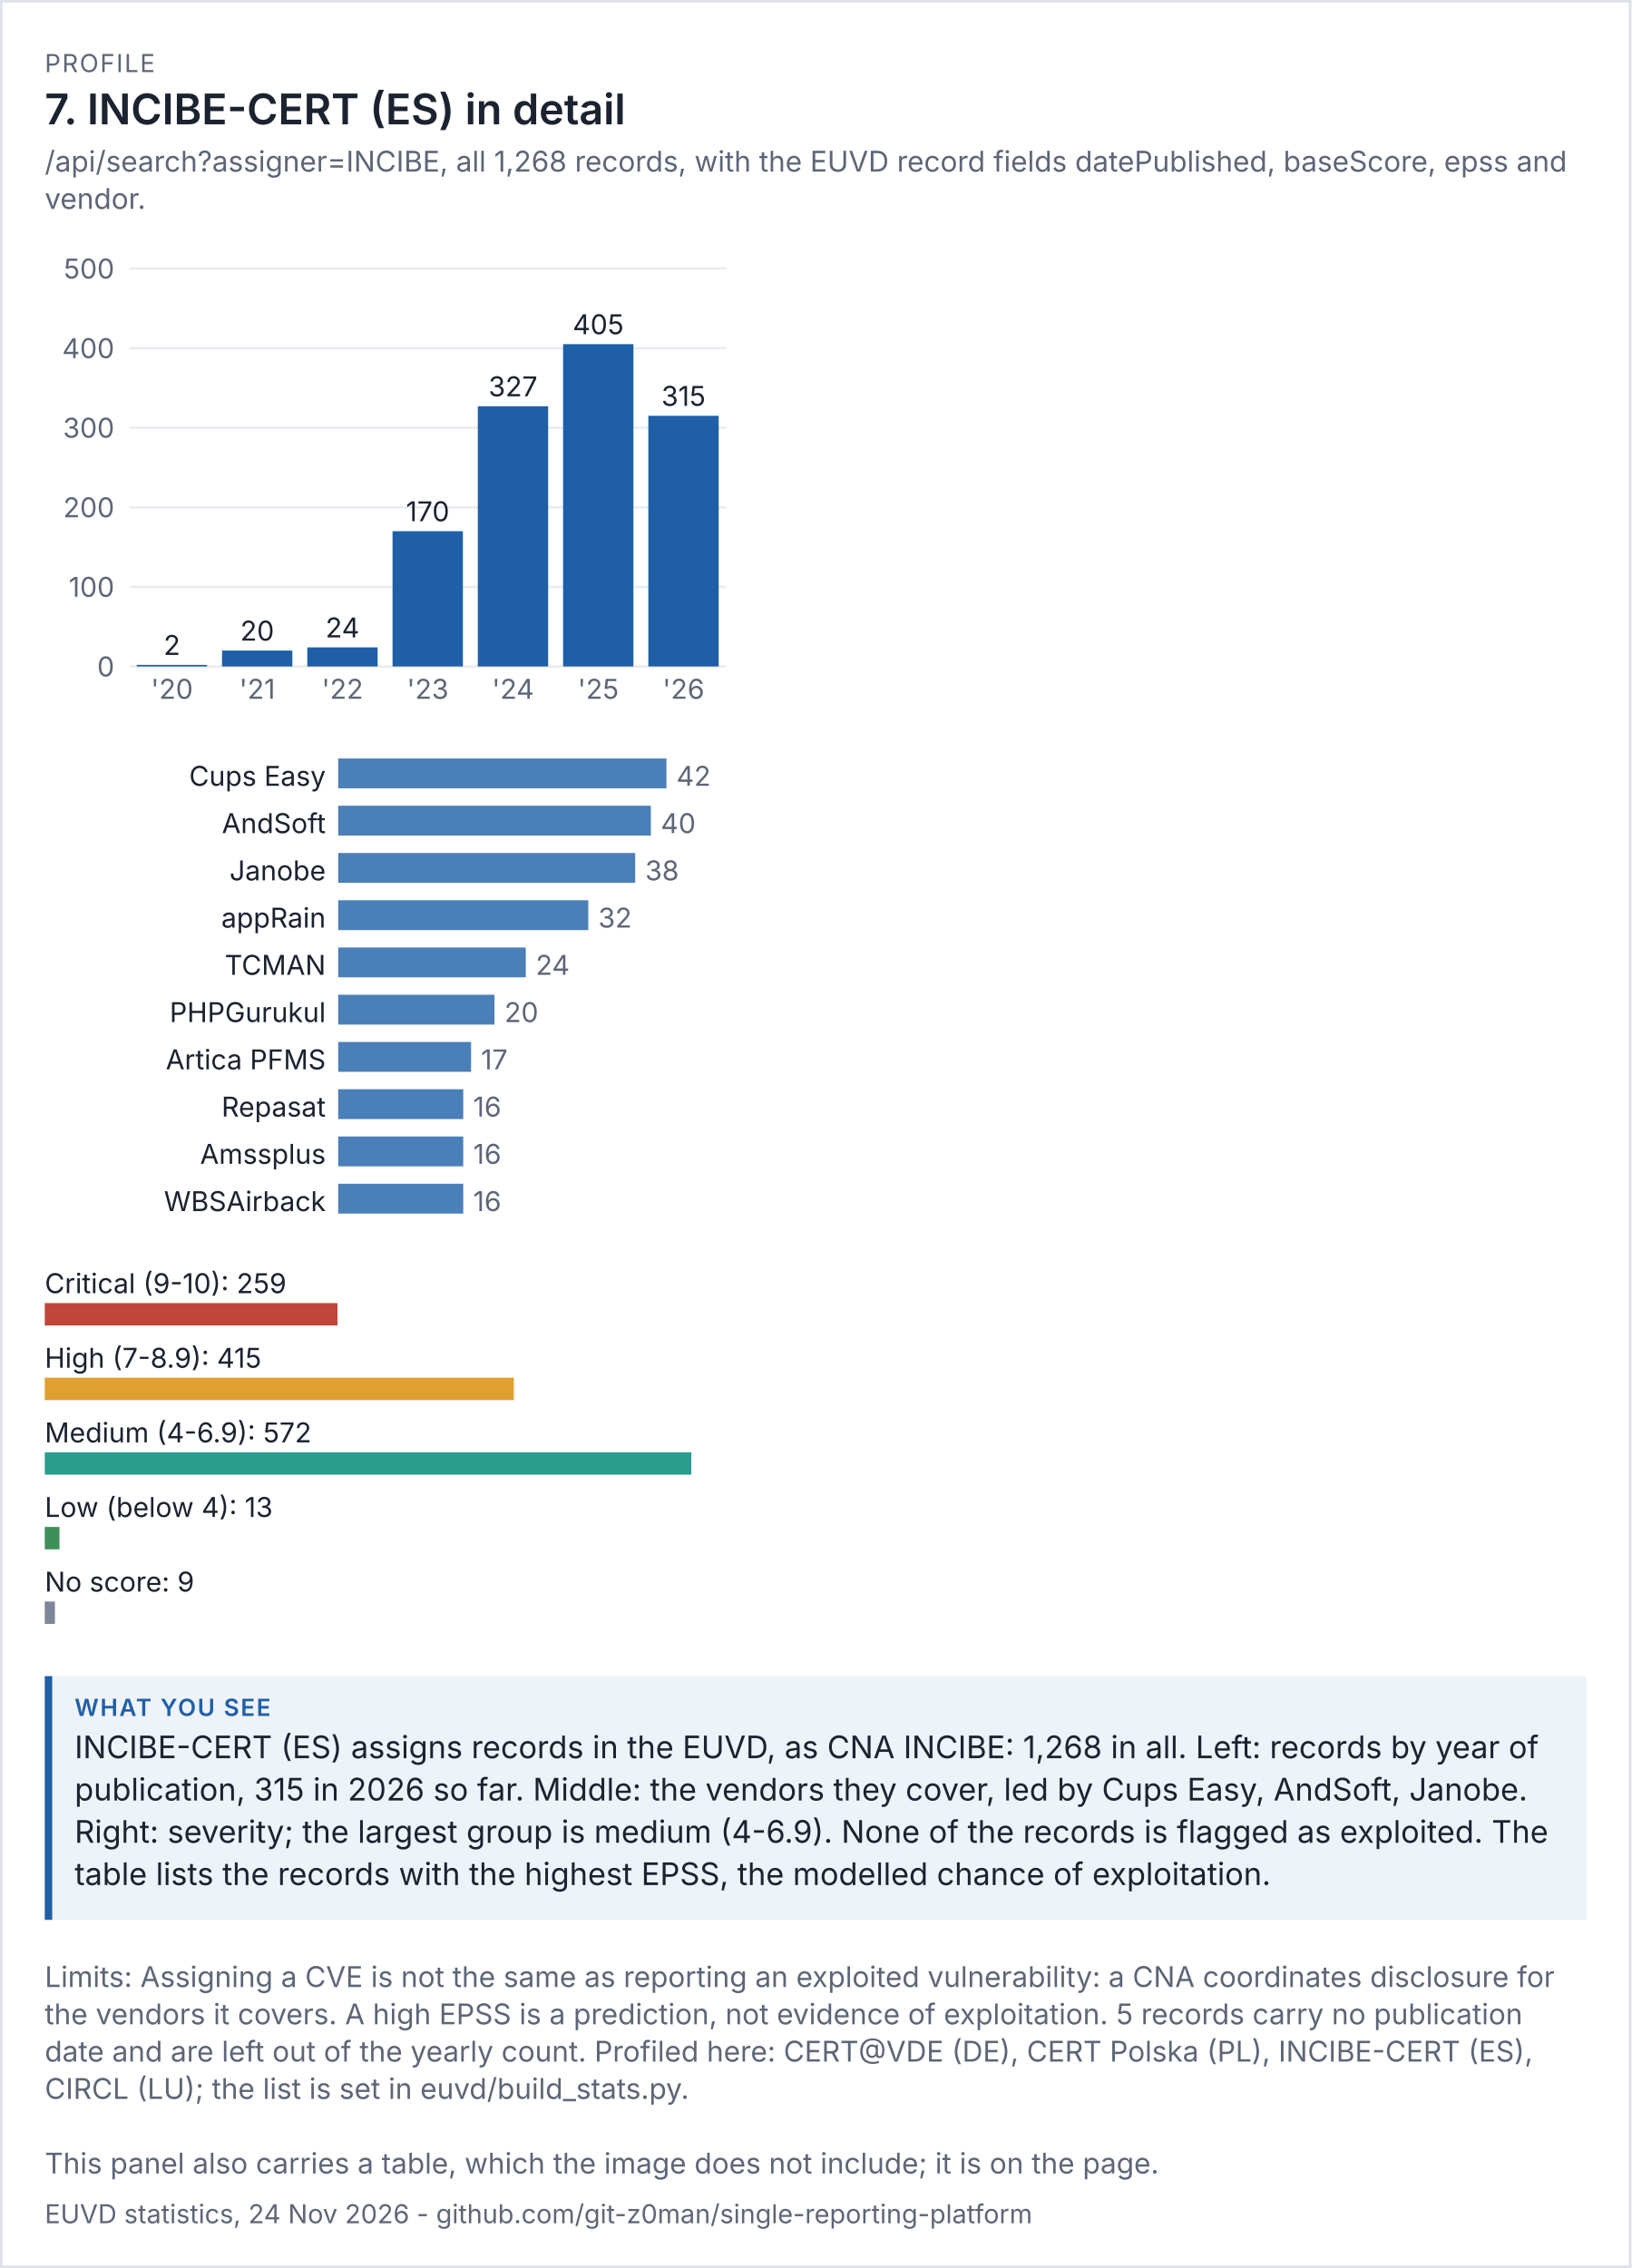
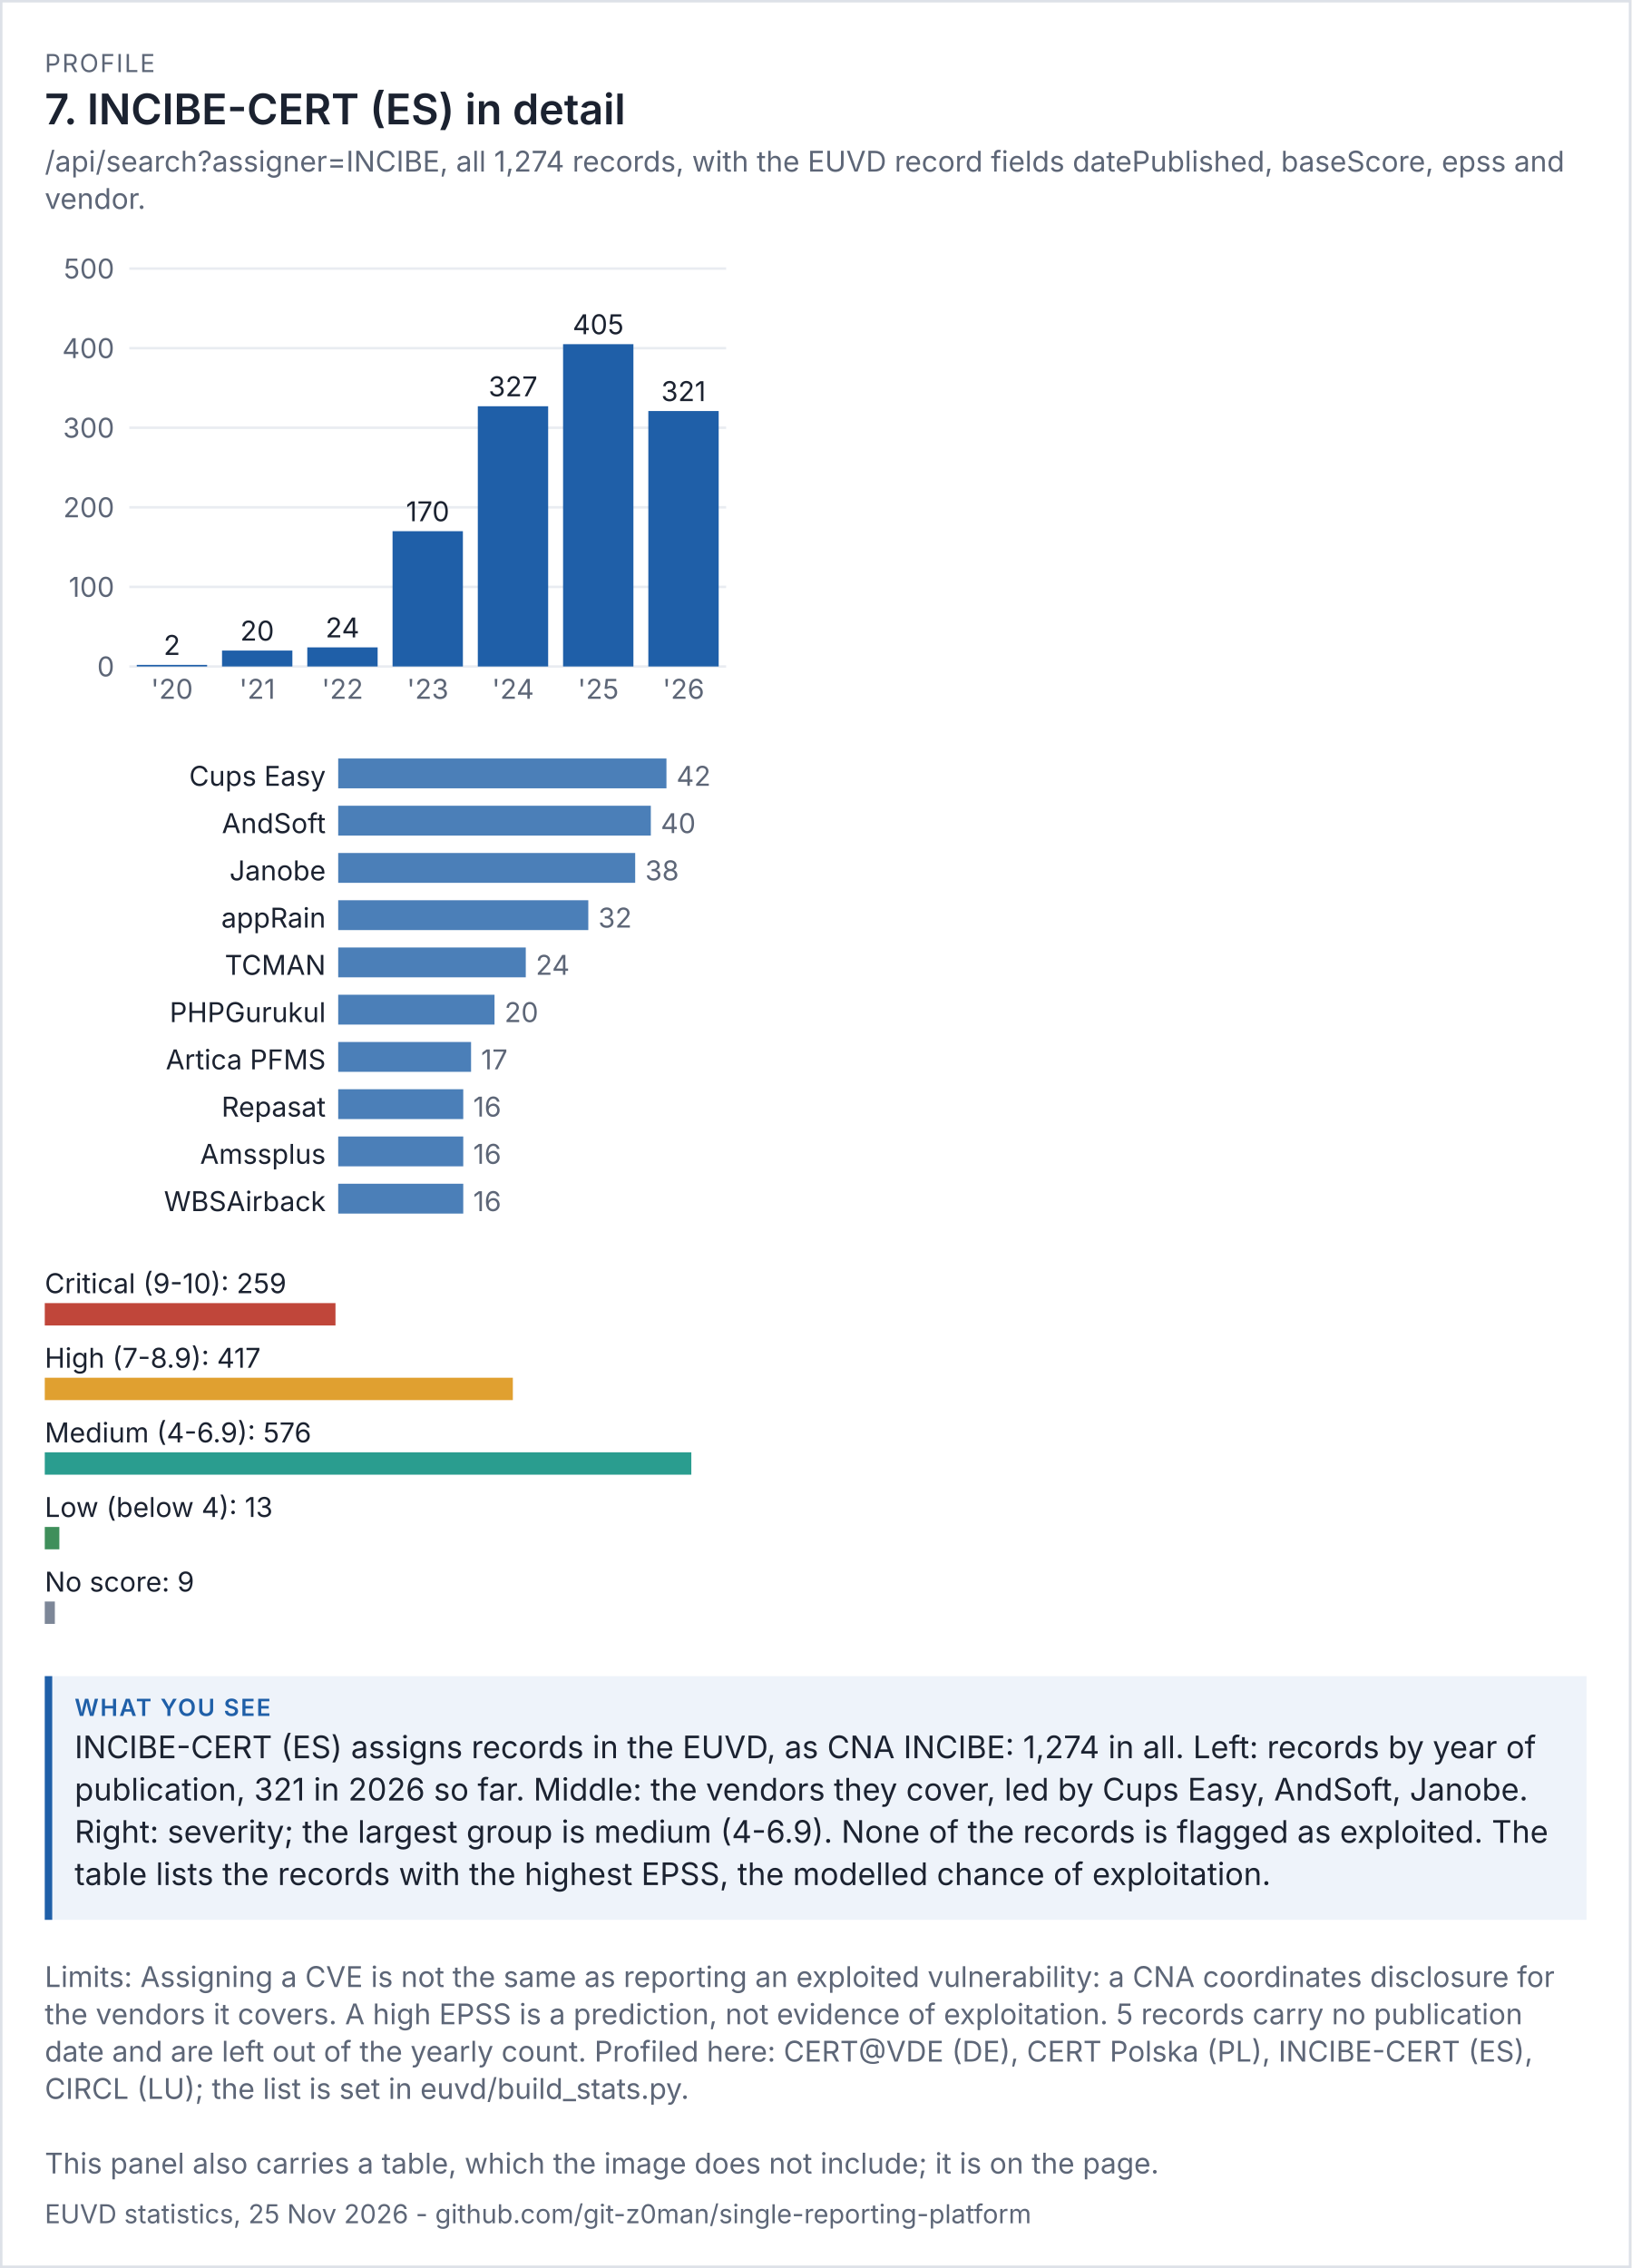
<svg xmlns="http://www.w3.org/2000/svg" viewBox="0 0 656 912" width="656" height="912" font-family="system-ui,-apple-system,'Segoe UI',sans-serif">
  <rect width="100%" height="100%" fill="#ffffff" />
  <rect x="0.5" y="0.5" width="655" height="911" fill="none" stroke="#dde1e8" />
  <text x="18" y="29" font-size="10" letter-spacing="0.6" fill="#5d6677">PROFILE</text>
  <text x="18" y="50" font-size="17" fill="#1b2230" font-weight="600">7. INCIBE-CERT (ES) in detail</text>
-   <text x="18" y="69" font-size="11.5" fill="#5d6677">/api/search?assigner=INCIBE, all 1,268 records, with the EUVD record fields datePublished, baseScore, epss and</text>
+   <text x="18" y="69" font-size="11.5" fill="#5d6677">/api/search?assigner=INCIBE, all 1,274 records, with the EUVD record fields datePublished, baseScore, epss and</text>
  <text x="18" y="84" font-size="11.5" fill="#5d6677">vendor.</text>
  <g transform="translate(18,94) scale(1)" font-size="11">
    <svg viewBox="0 0 280 200" role="img" width="280" height="200">
      <g>
        <line x1="34" x2="274" y1="174" y2="174" stroke="rgb(233, 236, 241)" />
        <text x="28" y="178" text-anchor="end" fill="rgb(93, 102, 119)">0</text>
        <line x1="34" x2="274" y1="142" y2="142" stroke="rgb(233, 236, 241)" />
        <text x="28" y="146" text-anchor="end" fill="rgb(93, 102, 119)">100</text>
        <line x1="34" x2="274" y1="110" y2="110" stroke="rgb(233, 236, 241)" />
        <text x="28" y="114" text-anchor="end" fill="rgb(93, 102, 119)">200</text>
        <line x1="34" x2="274" y1="78" y2="78" stroke="rgb(233, 236, 241)" />
        <text x="28" y="82" text-anchor="end" fill="rgb(93, 102, 119)">300</text>
        <line x1="34" x2="274" y1="46" y2="46" stroke="rgb(233, 236, 241)" />
        <text x="28" y="50" text-anchor="end" fill="rgb(93, 102, 119)">400</text>
        <line x1="34" x2="274" y1="14" y2="14" stroke="rgb(233, 236, 241)" />
        <text x="28" y="18" text-anchor="end" fill="rgb(93, 102, 119)">500</text>
        <rect x="37" y="173.36" width="28.286" height="0.64" fill="rgb(31, 95, 168)" />
        <text x="51.143" y="169.36" text-anchor="middle" class="t" fill="rgb(27, 34, 48)">2</text>
        <text x="51.143" y="187" text-anchor="middle" fill="rgb(93, 102, 119)">'20</text>
        <rect x="71.286" y="167.6" width="28.286" height="6.4" fill="rgb(31, 95, 168)" />
        <text x="85.429" y="163.6" text-anchor="middle" class="t" fill="rgb(27, 34, 48)">20</text>
        <text x="85.429" y="187" text-anchor="middle" fill="rgb(93, 102, 119)">'21</text>
        <rect x="105.571" y="166.32" width="28.286" height="7.68" fill="rgb(31, 95, 168)" />
        <text x="119.714" y="162.32" text-anchor="middle" class="t" fill="rgb(27, 34, 48)">24</text>
        <text x="119.714" y="187" text-anchor="middle" fill="rgb(93, 102, 119)">'22</text>
        <rect x="139.857" y="119.6" width="28.286" height="54.4" fill="rgb(31, 95, 168)" />
        <text x="154" y="115.6" text-anchor="middle" class="t" fill="rgb(27, 34, 48)">170</text>
        <text x="154" y="187" text-anchor="middle" fill="rgb(93, 102, 119)">'23</text>
        <rect x="174.143" y="69.36" width="28.286" height="104.64" fill="rgb(31, 95, 168)" />
        <text x="188.286" y="65.36" text-anchor="middle" class="t" fill="rgb(27, 34, 48)">327</text>
        <text x="188.286" y="187" text-anchor="middle" fill="rgb(93, 102, 119)">'24</text>
        <rect x="208.429" y="44.4" width="28.286" height="129.6" fill="rgb(31, 95, 168)" />
        <text x="222.571" y="40.4" text-anchor="middle" class="t" fill="rgb(27, 34, 48)">405</text>
        <text x="222.571" y="187" text-anchor="middle" fill="rgb(93, 102, 119)">'25</text>
-         <rect x="242.714" y="73.2" width="28.286" height="100.8" fill="rgb(31, 95, 168)" />
-         <text x="256.857" y="69.2" text-anchor="middle" class="t" fill="rgb(27, 34, 48)">315</text>
+         <rect x="242.714" y="71.28" width="28.286" height="102.72" fill="rgb(31, 95, 168)" />
+         <text x="256.857" y="67.28" text-anchor="middle" class="t" fill="rgb(27, 34, 48)">321</text>
        <text x="256.857" y="187" text-anchor="middle" fill="rgb(93, 102, 119)">'26</text>
      </g>
    </svg>
  </g>
  <g transform="translate(18,302) scale(1)" font-size="11">
    <svg viewBox="0 0 280 196" role="img" width="280" height="196">
      <g>
        <text x="113" y="14" text-anchor="end" class="t" fill="rgb(27, 34, 48)">Cups Easy</text>
        <rect x="118" y="3" width="132" height="12" fill="rgb(75, 127, 184)" />
        <text x="254" y="14" fill="rgb(93, 102, 119)">42</text>
        <text x="113" y="33" text-anchor="end" class="t" fill="rgb(27, 34, 48)">AndSoft</text>
        <rect x="118" y="22" width="125.714" height="12" fill="rgb(75, 127, 184)" />
        <text x="247.714" y="33" fill="rgb(93, 102, 119)">40</text>
        <text x="113" y="52" text-anchor="end" class="t" fill="rgb(27, 34, 48)">Janobe</text>
        <rect x="118" y="41" width="119.429" height="12" fill="rgb(75, 127, 184)" />
        <text x="241.429" y="52" fill="rgb(93, 102, 119)">38</text>
        <text x="113" y="71" text-anchor="end" class="t" fill="rgb(27, 34, 48)">appRain</text>
        <rect x="118" y="60" width="100.571" height="12" fill="rgb(75, 127, 184)" />
        <text x="222.571" y="71" fill="rgb(93, 102, 119)">32</text>
        <text x="113" y="90" text-anchor="end" class="t" fill="rgb(27, 34, 48)">TCMAN</text>
        <rect x="118" y="79" width="75.429" height="12" fill="rgb(75, 127, 184)" />
        <text x="197.429" y="90" fill="rgb(93, 102, 119)">24</text>
        <text x="113" y="109" text-anchor="end" class="t" fill="rgb(27, 34, 48)">PHPGurukul</text>
        <rect x="118" y="98" width="62.857" height="12" fill="rgb(75, 127, 184)" />
        <text x="184.857" y="109" fill="rgb(93, 102, 119)">20</text>
        <text x="113" y="128" text-anchor="end" class="t" fill="rgb(27, 34, 48)">Artica PFMS</text>
        <rect x="118" y="117" width="53.429" height="12" fill="rgb(75, 127, 184)" />
        <text x="175.429" y="128" fill="rgb(93, 102, 119)">17</text>
        <text x="113" y="147" text-anchor="end" class="t" fill="rgb(27, 34, 48)">Repasat</text>
        <rect x="118" y="136" width="50.286" height="12" fill="rgb(75, 127, 184)" />
        <text x="172.286" y="147" fill="rgb(93, 102, 119)">16</text>
        <text x="113" y="166" text-anchor="end" class="t" fill="rgb(27, 34, 48)">Amssplus</text>
        <rect x="118" y="155" width="50.286" height="12" fill="rgb(75, 127, 184)" />
        <text x="172.286" y="166" fill="rgb(93, 102, 119)">16</text>
        <text x="113" y="185" text-anchor="end" class="t" fill="rgb(27, 34, 48)">WBSAirback</text>
        <rect x="118" y="174" width="50.286" height="12" fill="rgb(75, 127, 184)" />
        <text x="172.286" y="185" fill="rgb(93, 102, 119)">16</text>
      </g>
    </svg>
  </g>
  <g transform="translate(18,506) scale(1)" font-size="11">
    <svg viewBox="0 0 280 156" role="img" width="280" height="156">
      <g>
        <text x="0" y="14" class="t" fill="rgb(27, 34, 48)">Critical (9-10): 259</text>
-         <rect x="0" y="18" width="117.727" height="9" fill="rgb(192, 70, 58)" />
-         <text x="0" y="44" class="t" fill="rgb(27, 34, 48)">High (7-8.9): 415</text>
-         <rect x="0" y="48" width="188.636" height="9" fill="rgb(224, 160, 48)" />
-         <text x="0" y="74" class="t" fill="rgb(27, 34, 48)">Medium (4-6.9): 572</text>
+         <rect x="0" y="18" width="116.91" height="9" fill="rgb(192, 70, 58)" />
+         <text x="0" y="44" class="t" fill="rgb(27, 34, 48)">High (7-8.9): 417</text>
+         <rect x="0" y="48" width="188.229" height="9" fill="rgb(224, 160, 48)" />
+         <text x="0" y="74" class="t" fill="rgb(27, 34, 48)">Medium (4-6.9): 576</text>
        <rect x="0" y="78" width="260" height="9" fill="rgb(42, 157, 143)" />
        <text x="0" y="104" class="t" fill="rgb(27, 34, 48)">Low (below 4): 13</text>
-         <rect x="0" y="108" width="5.909" height="9" fill="rgb(63, 143, 91)" />
+         <rect x="0" y="108" width="5.868" height="9" fill="rgb(63, 143, 91)" />
        <text x="0" y="134" class="t" fill="rgb(27, 34, 48)">No score: 9</text>
-         <rect x="0" y="138" width="4.091" height="9" fill="rgb(125, 135, 152)" />
+         <rect x="0" y="138" width="4.062" height="9" fill="rgb(125, 135, 152)" />
      </g>
    </svg>
  </g>
  <rect x="18" y="674" width="620" height="98" fill="#eef3fa" />
  <rect x="18" y="674" width="3" height="98" fill="#1f5fa8" />
  <text x="30" y="690" font-size="9.5" letter-spacing="0.6" font-weight="600" fill="#1f5fa8">WHAT YOU SEE</text>
-   <text x="30" y="707" font-size="12.5" fill="#1b2230">INCIBE-CERT (ES) assigns records in the EUVD, as CNA INCIBE: 1,268 in all. Left: records by year of</text>
-   <text x="30" y="724" font-size="12.5" fill="#1b2230">publication, 315 in 2026 so far. Middle: the vendors they cover, led by Cups Easy, AndSoft, Janobe.</text>
+   <text x="30" y="707" font-size="12.5" fill="#1b2230">INCIBE-CERT (ES) assigns records in the EUVD, as CNA INCIBE: 1,274 in all. Left: records by year of</text>
+   <text x="30" y="724" font-size="12.5" fill="#1b2230">publication, 321 in 2026 so far. Middle: the vendors they cover, led by Cups Easy, AndSoft, Janobe.</text>
  <text x="30" y="741" font-size="12.5" fill="#1b2230">Right: severity; the largest group is medium (4-6.9). None of the records is flagged as exploited. The</text>
  <text x="30" y="758" font-size="12.5" fill="#1b2230">table lists the records with the highest EPSS, the modelled chance of exploitation.</text>
  <text x="18" y="799" font-size="11.5" fill="#5d6677">Limits: Assigning a CVE is not the same as reporting an exploited vulnerability: a CNA coordinates disclosure for</text>
  <text x="18" y="814" font-size="11.5" fill="#5d6677">the vendors it covers. A high EPSS is a prediction, not evidence of exploitation. 5 records carry no publication</text>
  <text x="18" y="829" font-size="11.5" fill="#5d6677">date and are left out of the yearly count. Profiled here: CERT@VDE (DE), CERT Polska (PL), INCIBE-CERT (ES),</text>
  <text x="18" y="844" font-size="11.5" fill="#5d6677">CIRCL (LU); the list is set in euvd/build_stats.py.</text>
  <text x="18" y="874" font-size="11.5" fill="#5d6677">This panel also carries a table, which the image does not include; it is on the page.</text>
-   <text x="18" y="894" font-size="10.5" fill="#5d6677">EUVD statistics, 24 Nov 2026 - github.com/git-z0man/single-reporting-platform</text>
+   <text x="18" y="894" font-size="10.5" fill="#5d6677">EUVD statistics, 25 Nov 2026 - github.com/git-z0man/single-reporting-platform</text>
</svg>
